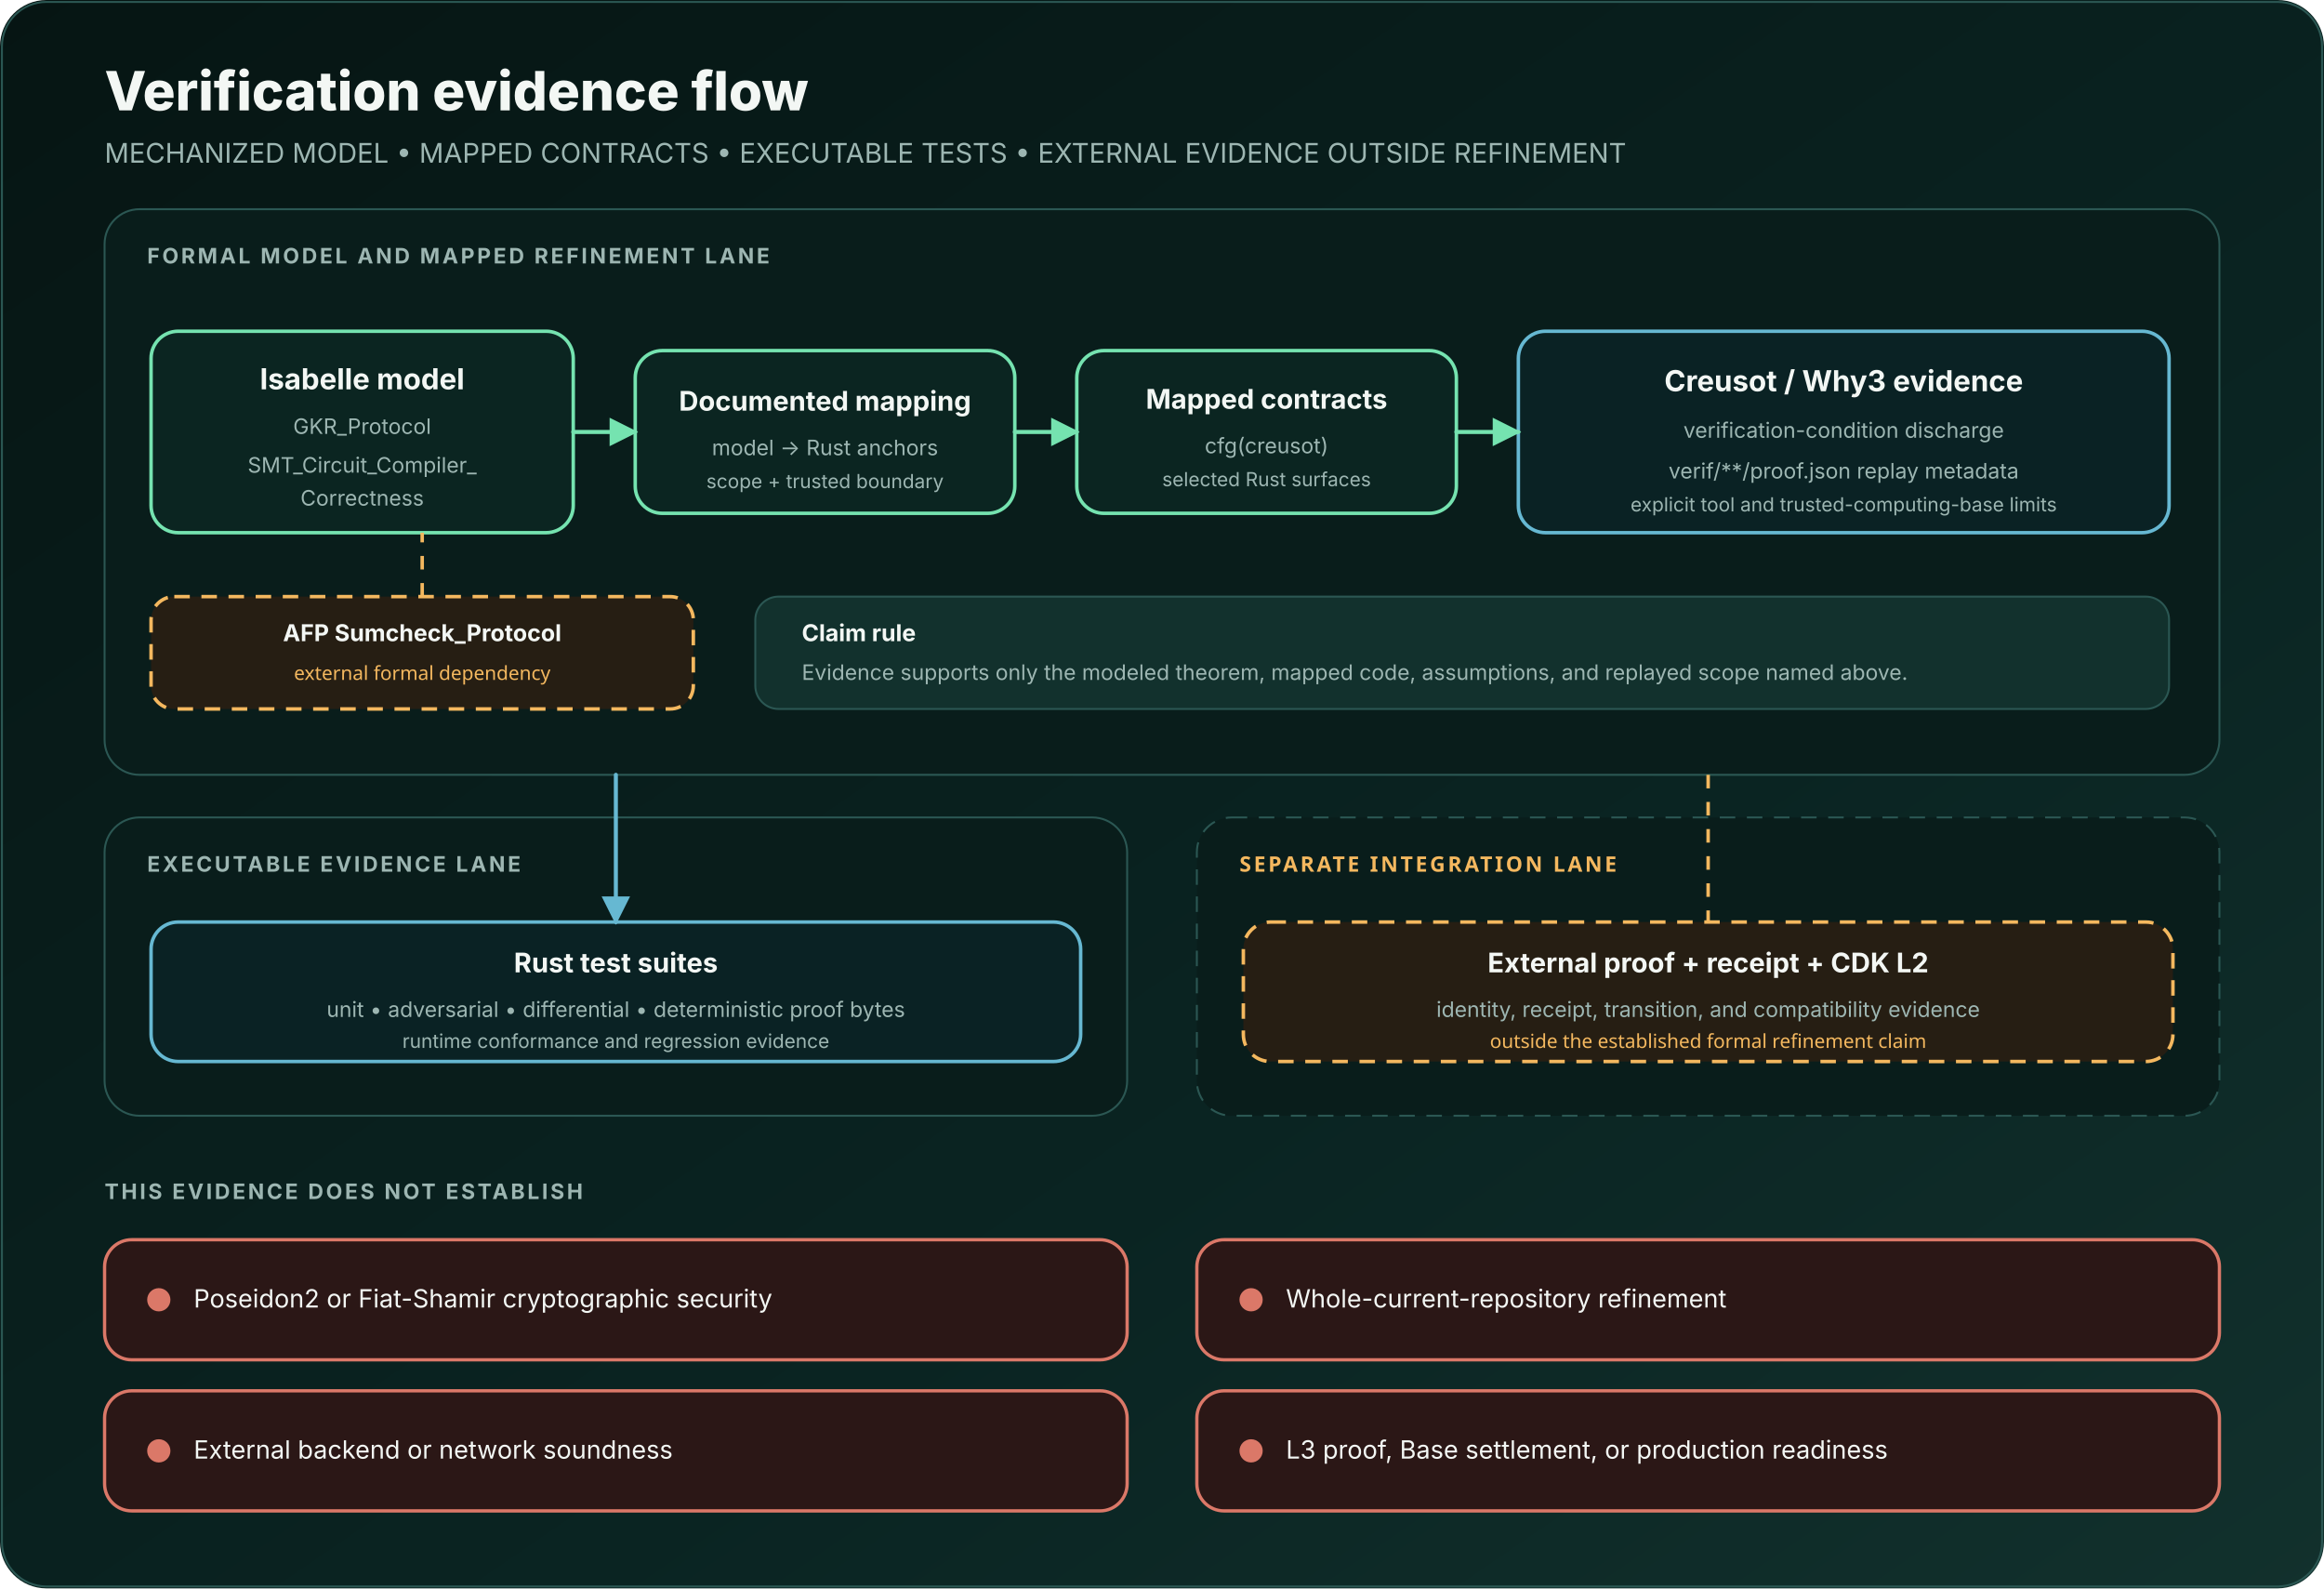
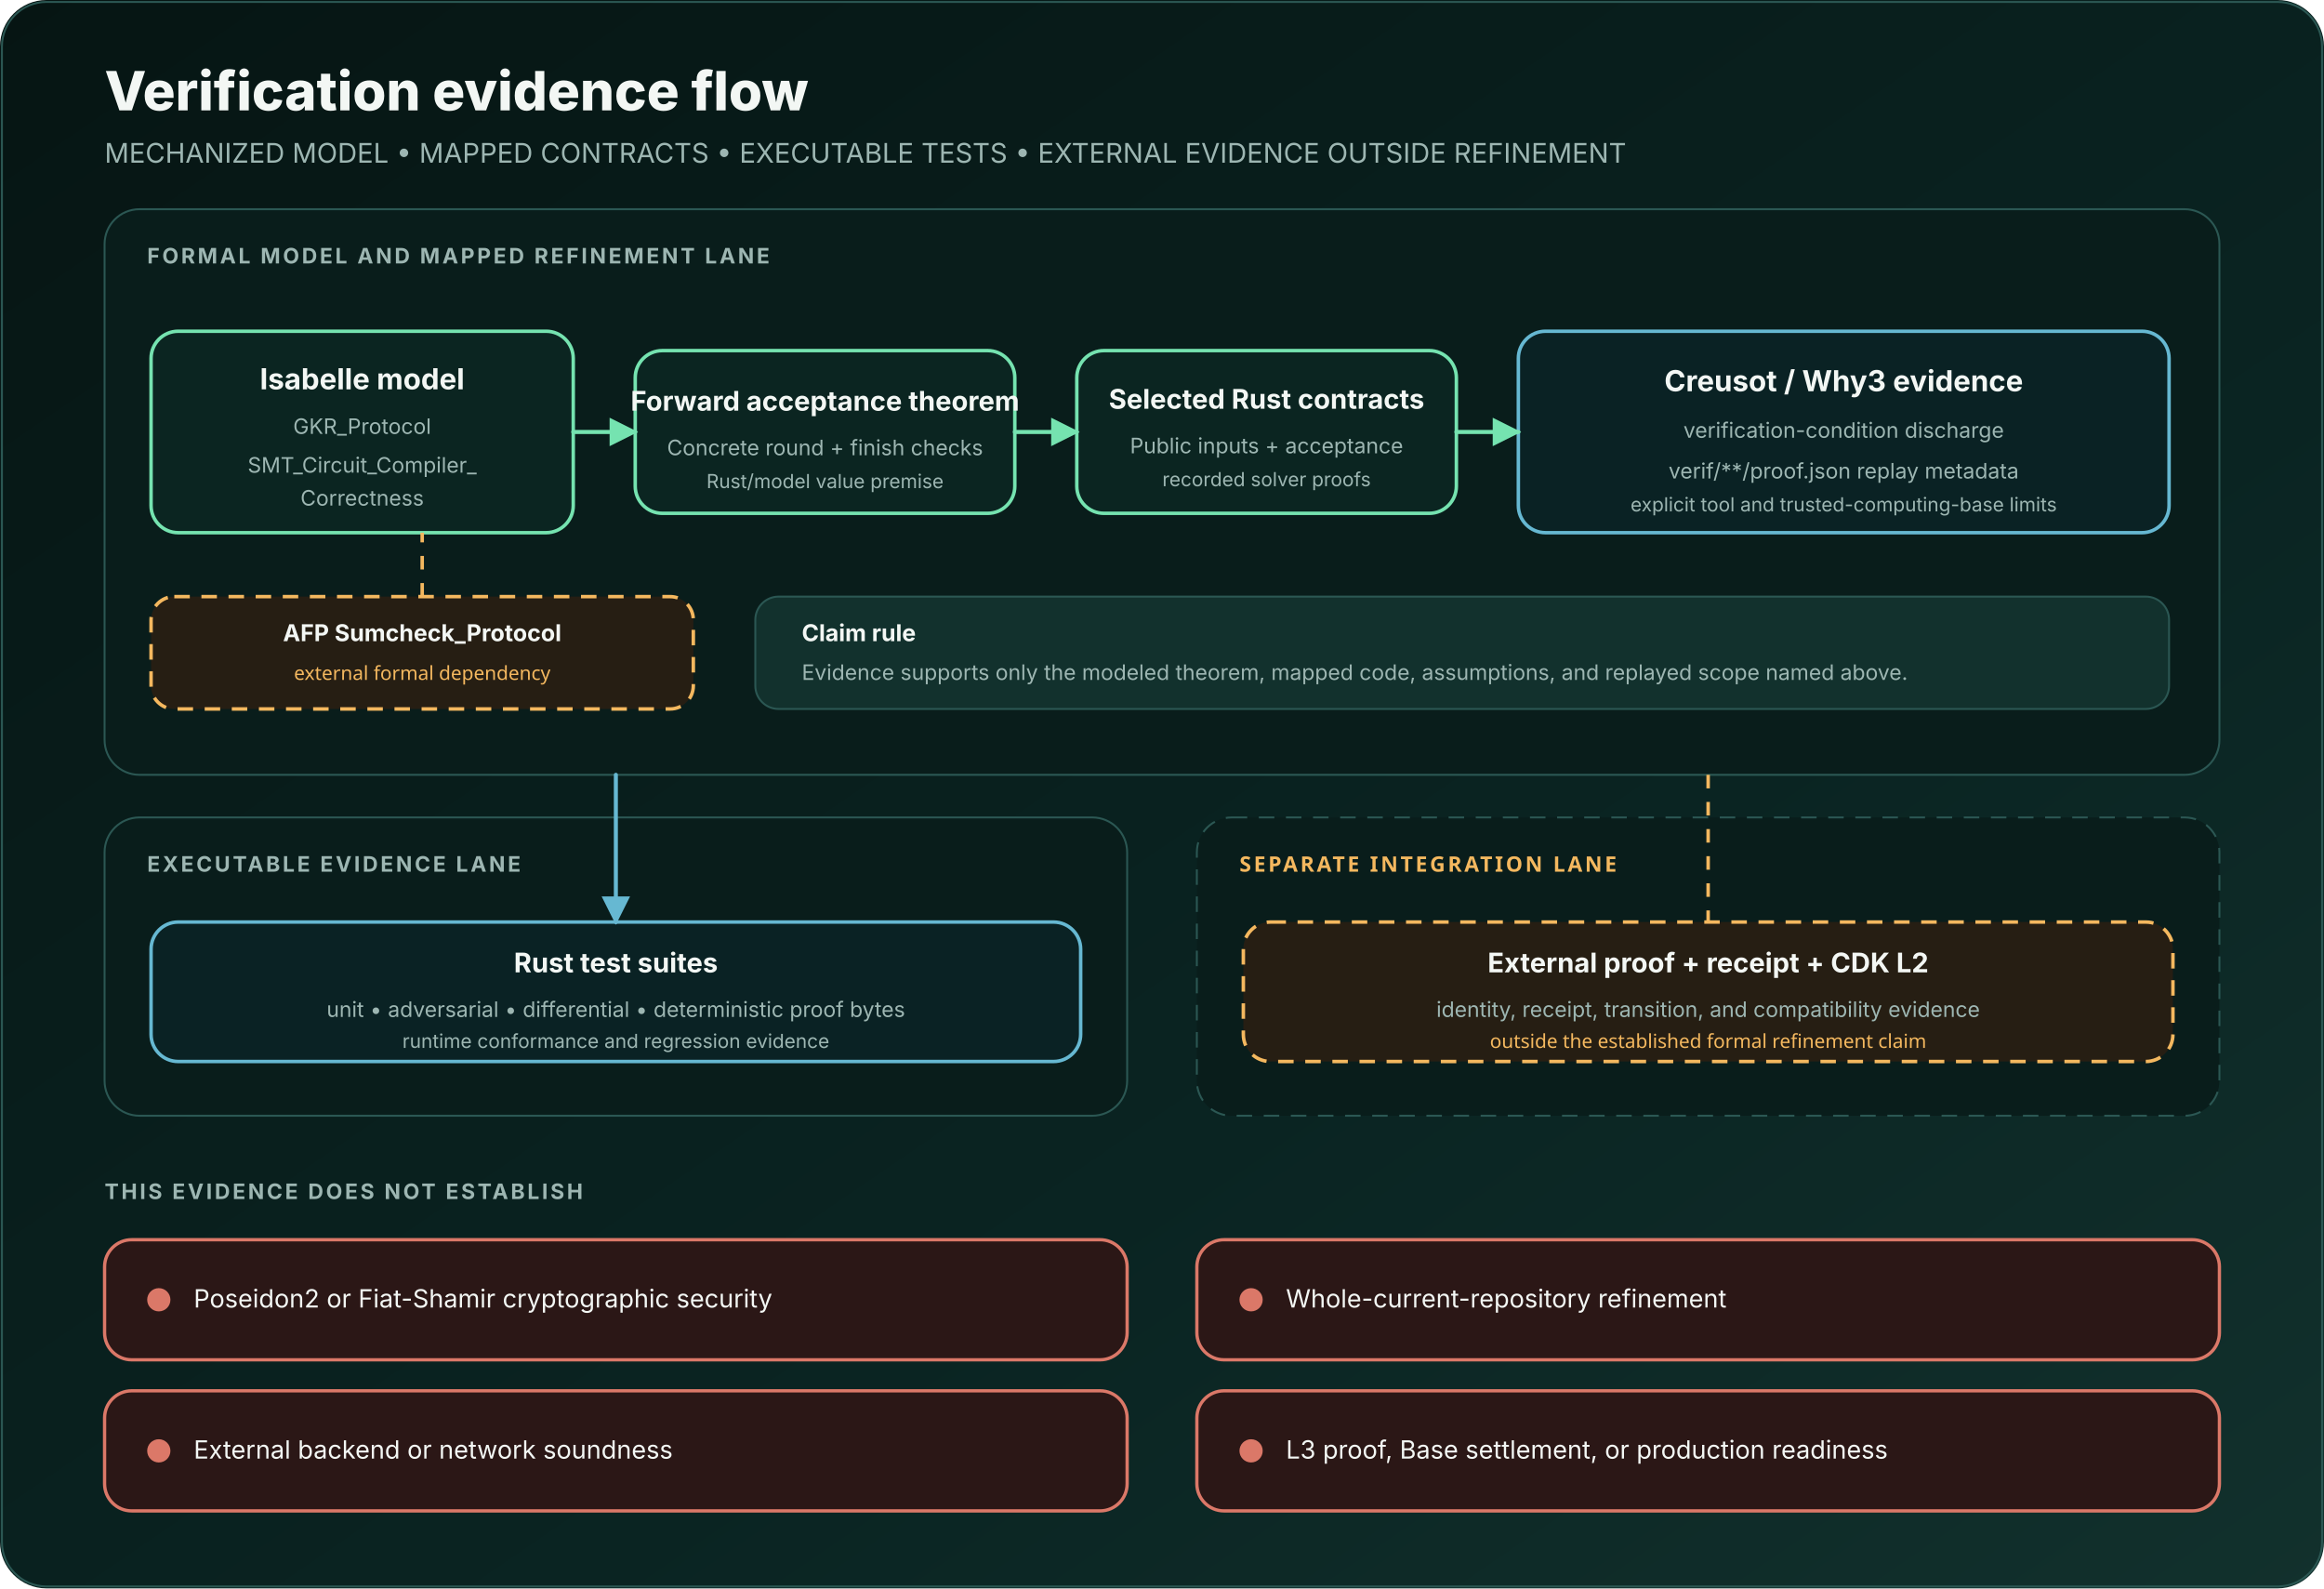
<svg xmlns="http://www.w3.org/2000/svg" width="1200" height="820" viewBox="0 0 1200 820" role="img" aria-labelledby="verification-title verification-desc" preserveAspectRatio="xMidYMid meet">
  <defs>
    <linearGradient id="verification-bg" x1="0" y1="0" x2="1" y2="1">
      <stop offset="0" stop-color="#061513" />
      <stop offset=".62" stop-color="#0A2422" />
      <stop offset="1" stop-color="#12312D" />
    </linearGradient>
    <marker id="verification-arrow" viewBox="0 0 10 10" refX="9" refY="5" markerWidth="7" markerHeight="7" orient="auto">
      <path d="M0 0L10 5L0 10Z" fill="#75E3B0" />
    </marker>
    <marker id="evidence-arrow" viewBox="0 0 10 10" refX="9" refY="5" markerWidth="7" markerHeight="7" orient="auto">
      <path d="M0 0L10 5L0 10Z" fill="#66B8D2" />
    </marker>
    <style>
      .text{font-family:ui-sans-serif,system-ui,-apple-system,Segoe UI,sans-serif;fill:#F3F7F4}
      .muted{font-family:ui-sans-serif,system-ui,-apple-system,Segoe UI,sans-serif;fill:#9DB6B2}
      .model{fill:#0B2521;stroke:#75E3B0;stroke-width:1.8}
      .evidence{fill:#0A2224;stroke:#66B8D2;stroke-width:1.8}
      .external{fill:#261E13;stroke:#F4B85F;stroke-width:1.8;stroke-dasharray:8 6}
      .nonclaim{fill:#2B1716;stroke:#DB7868;stroke-width:1.7}
      .flow{fill:none;stroke:#75E3B0;stroke-width:2.1;stroke-linecap:round;stroke-linejoin:round}
      .eflow{fill:none;stroke:#66B8D2;stroke-width:2.1;stroke-linecap:round;stroke-linejoin:round}
      .dotted{fill:none;stroke:#F4B85F;stroke-width:1.8;stroke-dasharray:7 7}
    </style>
  </defs>
  <rect width="1200" height="820" rx="24" fill="url(#verification-bg)" />
  <rect x="1" y="1" width="1198" height="818" rx="23" fill="none" stroke="#2B5753" />
  <text x="54" y="57" class="text" font-size="28" font-weight="760">Verification evidence flow</text>
  <text x="54" y="84" class="muted" font-size="14">MECHANIZED MODEL • MAPPED CONTRACTS • EXECUTABLE TESTS • EXTERNAL EVIDENCE OUTSIDE REFINEMENT</text>
  <rect x="54" y="108" width="1092" height="292" rx="18" fill="#091D1B" stroke="#2B5753" />
  <text x="76" y="136" class="muted" font-size="11" font-weight="700" letter-spacing="1.3">FORMAL MODEL AND MAPPED REFINEMENT LANE</text>
  <rect x="78" y="171" width="218" height="104" rx="14" class="model" />
  <text x="187" y="201" class="text" font-size="15" font-weight="740" text-anchor="middle">Isabelle model</text>
  <text x="187" y="224" class="muted" font-size="11" text-anchor="middle">GKR_Protocol</text>
  <text x="187" y="244" class="muted" font-size="11" text-anchor="middle">SMT_Circuit_Compiler_</text>
  <text x="187" y="261" class="muted" font-size="11" text-anchor="middle">Correctness</text>
  <rect x="328" y="181" width="196" height="84" rx="14" class="model" />
-   <text x="426" y="212" class="text" font-size="14" font-weight="740" text-anchor="middle">Documented mapping</text>
-   <text x="426" y="235" class="muted" font-size="11" text-anchor="middle">model → Rust anchors</text>
-   <text x="426" y="252" class="muted" font-size="10" text-anchor="middle">scope + trusted boundary</text>
+   <text x="426" y="212" class="text" font-size="14" font-weight="740" text-anchor="middle">Forward acceptance theorem</text>
+   <text x="426" y="235" class="muted" font-size="11" text-anchor="middle">Concrete round + finish checks</text>
+   <text x="426" y="252" class="muted" font-size="10" text-anchor="middle">Rust/model value premise</text>
  <rect x="556" y="181" width="196" height="84" rx="14" class="model" />
-   <text x="654" y="211" class="text" font-size="14" font-weight="740" text-anchor="middle">Mapped contracts</text>
-   <text x="654" y="234" class="muted" font-size="11" text-anchor="middle">cfg(creusot)</text>
-   <text x="654" y="251" class="muted" font-size="10" text-anchor="middle">selected Rust surfaces</text>
+   <text x="654" y="211" class="text" font-size="14" font-weight="740" text-anchor="middle">Selected Rust contracts</text>
+   <text x="654" y="234" class="muted" font-size="11" text-anchor="middle">Public inputs + acceptance</text>
+   <text x="654" y="251" class="muted" font-size="10" text-anchor="middle">recorded solver proofs</text>
  <rect x="784" y="171" width="336" height="104" rx="14" class="evidence" />
  <text x="952" y="202" class="text" font-size="15" font-weight="740" text-anchor="middle">Creusot / Why3 evidence</text>
  <text x="952" y="226" class="muted" font-size="11" text-anchor="middle">verification-condition discharge</text>
  <text x="952" y="247" class="muted" font-size="11" text-anchor="middle">verif/**/proof.json replay metadata</text>
  <text x="952" y="264" class="muted" font-size="10" text-anchor="middle">explicit tool and trusted-computing-base limits</text>
  <path d="M296 223H328" class="flow" marker-end="url(#verification-arrow)" />
  <path d="M524 223H556" class="flow" marker-end="url(#verification-arrow)" />
  <path d="M752 223H784" class="flow" marker-end="url(#verification-arrow)" />
  <rect x="78" y="308" width="280" height="58" rx="12" class="external" />
  <text x="218" y="331" class="text" font-size="12" font-weight="700" text-anchor="middle">AFP Sumcheck_Protocol</text>
  <text x="218" y="351" fill="#F4B85F" font-family="ui-sans-serif,system-ui,sans-serif" font-size="10" text-anchor="middle">external formal dependency</text>
  <path d="M218 308V275" class="dotted" />
  <rect x="390" y="308" width="730" height="58" rx="12" fill="#12312D" stroke="#2B5753" />
  <text x="414" y="331" class="text" font-size="12" font-weight="700">Claim rule</text>
  <text x="414" y="351" class="muted" font-size="11">
    Evidence supports only the modeled theorem, mapped code, assumptions, and replayed scope named above.
  </text>
  <rect x="54" y="422" width="528" height="154" rx="18" fill="#091D1B" stroke="#2B5753" />
  <text x="76" y="450" class="muted" font-size="11" font-weight="700" letter-spacing="1.3">EXECUTABLE EVIDENCE LANE</text>
  <rect x="78" y="476" width="480" height="72" rx="14" class="evidence" />
  <text x="318" y="502" class="text" font-size="14" font-weight="740" text-anchor="middle">Rust test suites</text>
  <text x="318" y="525" class="muted" font-size="11" text-anchor="middle">unit • adversarial • differential • deterministic proof bytes</text>
  <text x="318" y="541" class="muted" font-size="10" text-anchor="middle">runtime conformance and regression evidence</text>
  <rect x="618" y="422" width="528" height="154" rx="18" fill="#091D1B" stroke="#2B5753" stroke-dasharray="8 6" />
  <text x="640" y="450" fill="#F4B85F" font-family="ui-sans-serif,system-ui,sans-serif" font-size="11" font-weight="700" letter-spacing="1.3">SEPARATE INTEGRATION LANE</text>
  <rect x="642" y="476" width="480" height="72" rx="14" class="external" />
  <text x="882" y="502" class="text" font-size="14" font-weight="740" text-anchor="middle">External proof + receipt + CDK L2</text>
  <text x="882" y="525" class="muted" font-size="11" text-anchor="middle">identity, receipt, transition, and compatibility evidence</text>
  <text x="882" y="541" fill="#F4B85F" font-family="ui-sans-serif,system-ui,sans-serif" font-size="10" text-anchor="middle">outside the established formal refinement claim</text>
  <path d="M318 400V476" class="eflow" marker-end="url(#evidence-arrow)" />
  <path d="M882 400V476" class="dotted" />
  <text x="54" y="619" class="muted" font-size="11" font-weight="700" letter-spacing="1.3">THIS EVIDENCE DOES NOT ESTABLISH</text>
  <rect x="54" y="640" width="528" height="62" rx="14" class="nonclaim" />
  <circle cx="82" cy="671" r="6" fill="#DB7868" />
  <text x="100" y="675" class="text" font-size="13">Poseidon2 or Fiat-Shamir cryptographic security</text>
  <rect x="618" y="640" width="528" height="62" rx="14" class="nonclaim" />
  <circle cx="646" cy="671" r="6" fill="#DB7868" />
  <text x="664" y="675" class="text" font-size="13">Whole-current-repository refinement</text>
  <rect x="54" y="718" width="528" height="62" rx="14" class="nonclaim" />
  <circle cx="82" cy="749" r="6" fill="#DB7868" />
  <text x="100" y="753" class="text" font-size="13">External backend or network soundness</text>
  <rect x="618" y="718" width="528" height="62" rx="14" class="nonclaim" />
  <circle cx="646" cy="749" r="6" fill="#DB7868" />
  <text x="664" y="753" class="text" font-size="13">L3 proof, Base settlement, or production readiness</text>
</svg>
